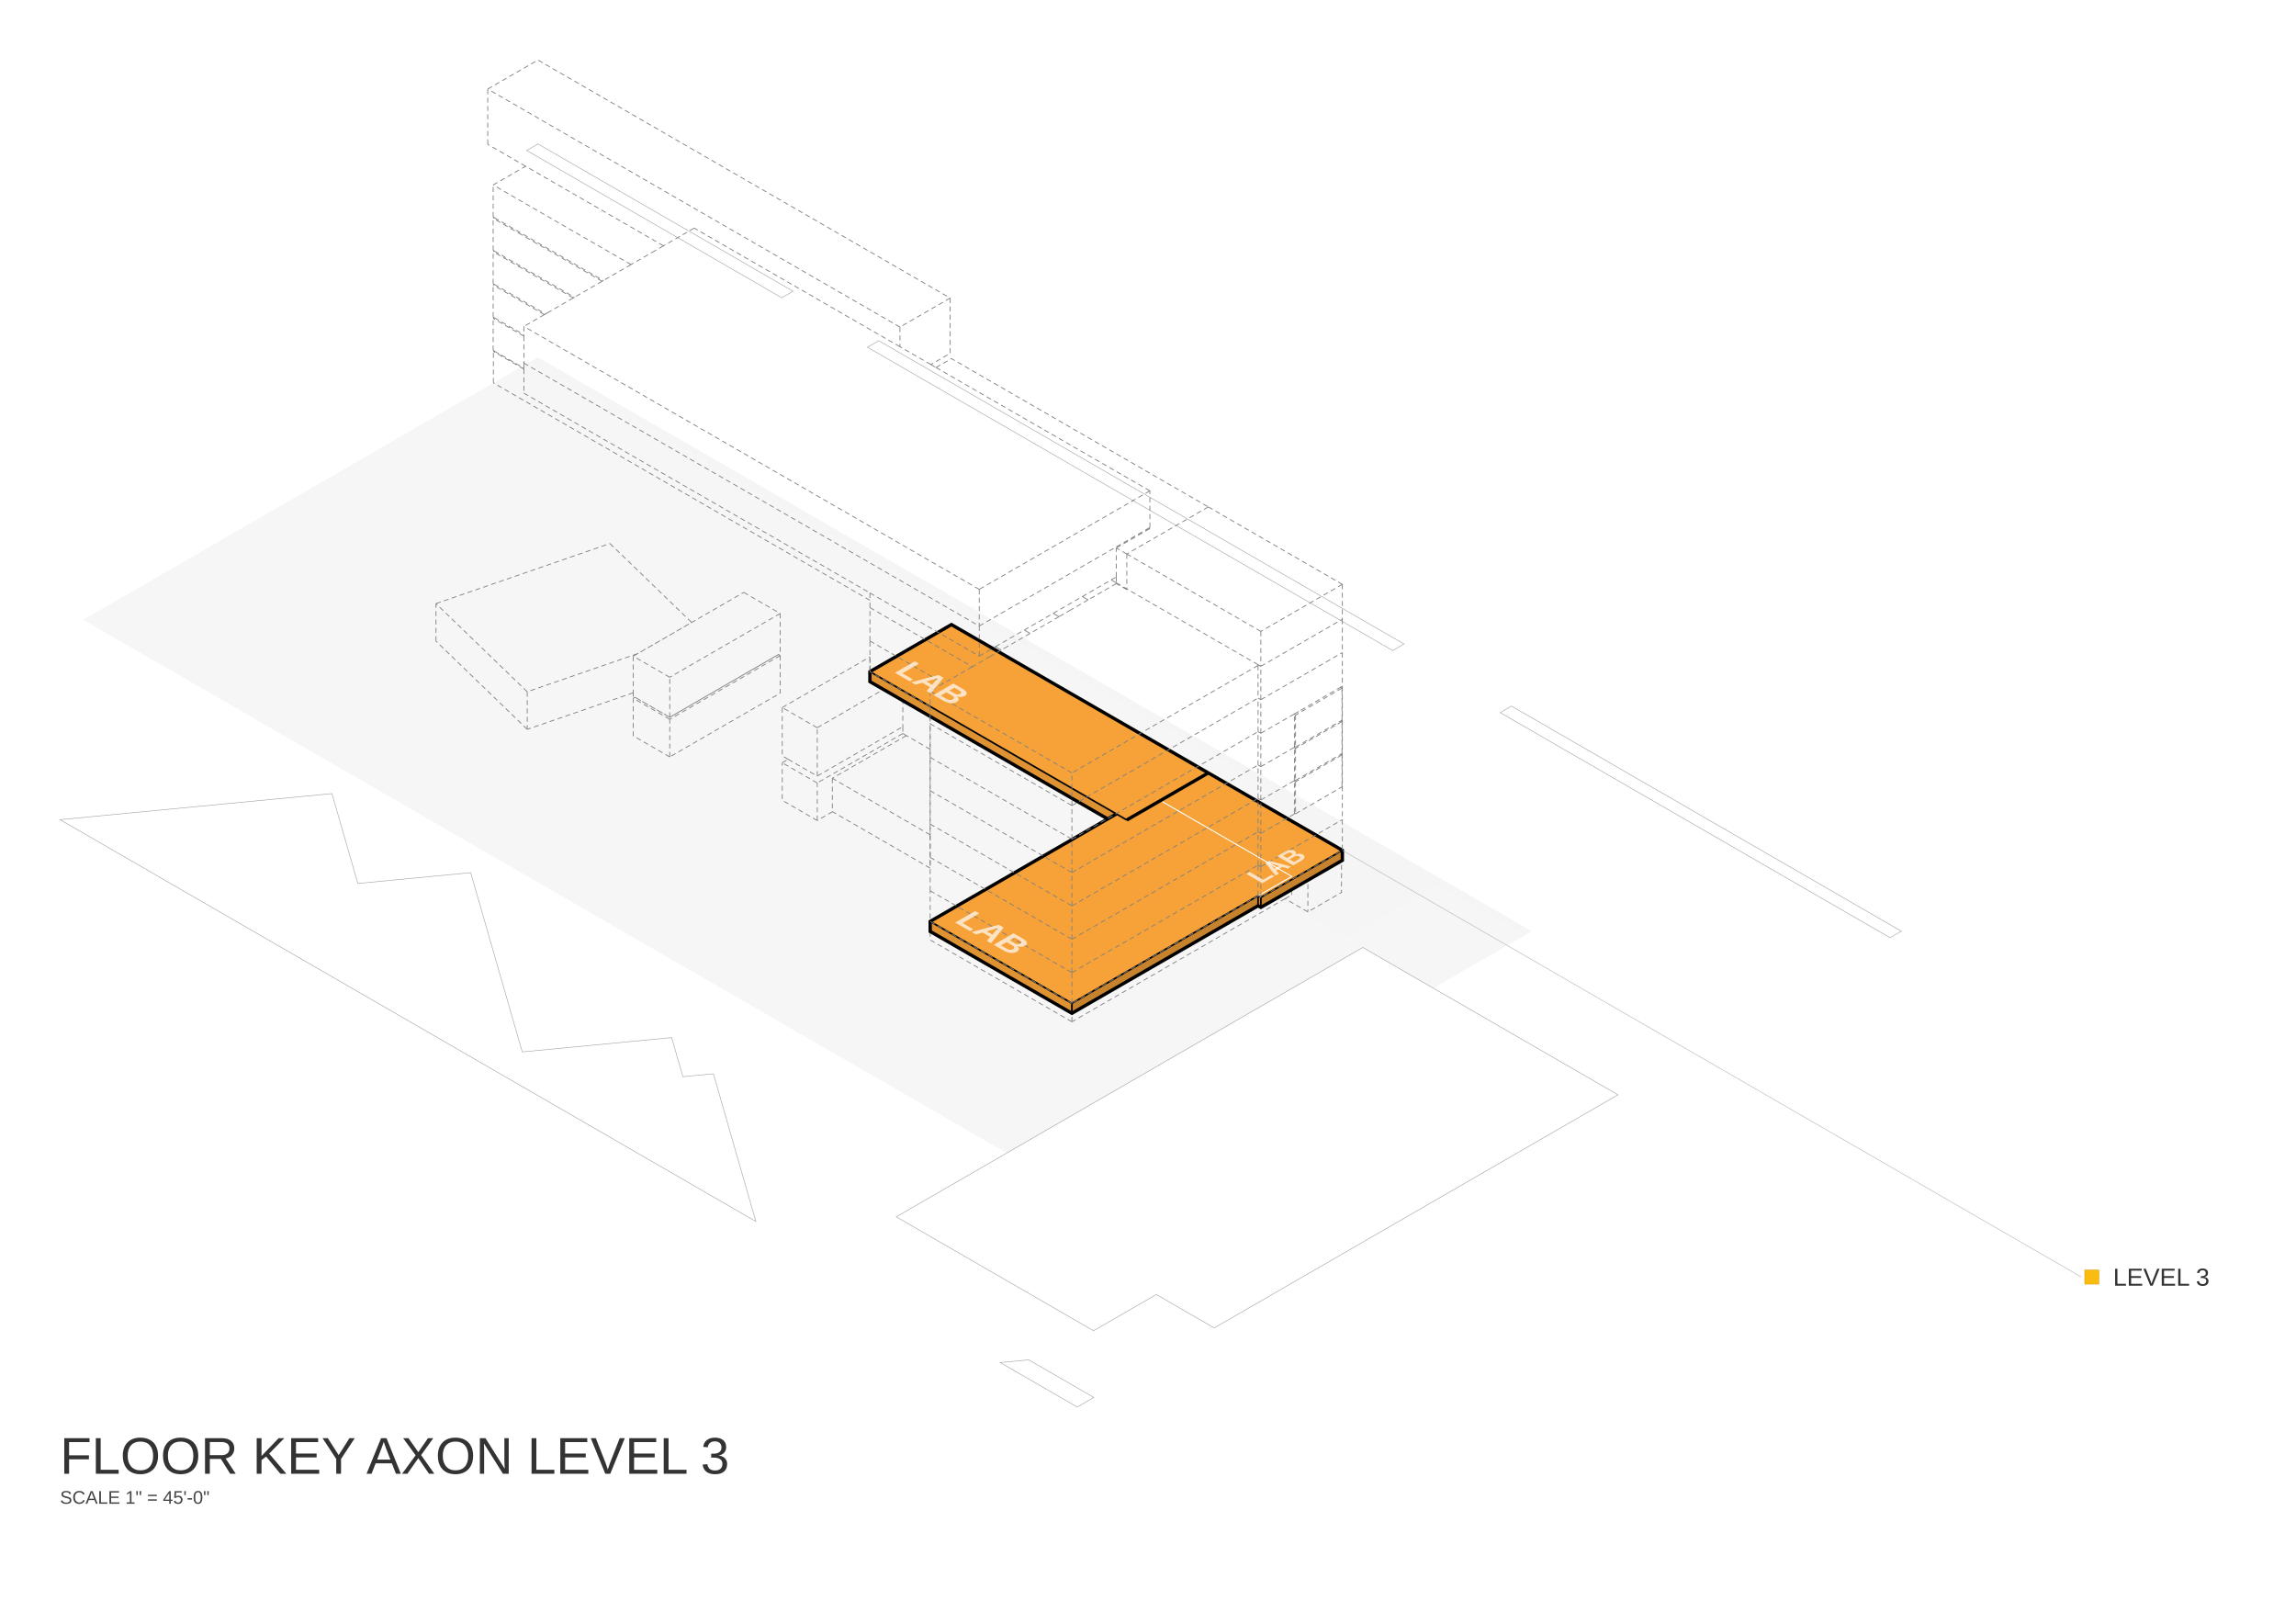
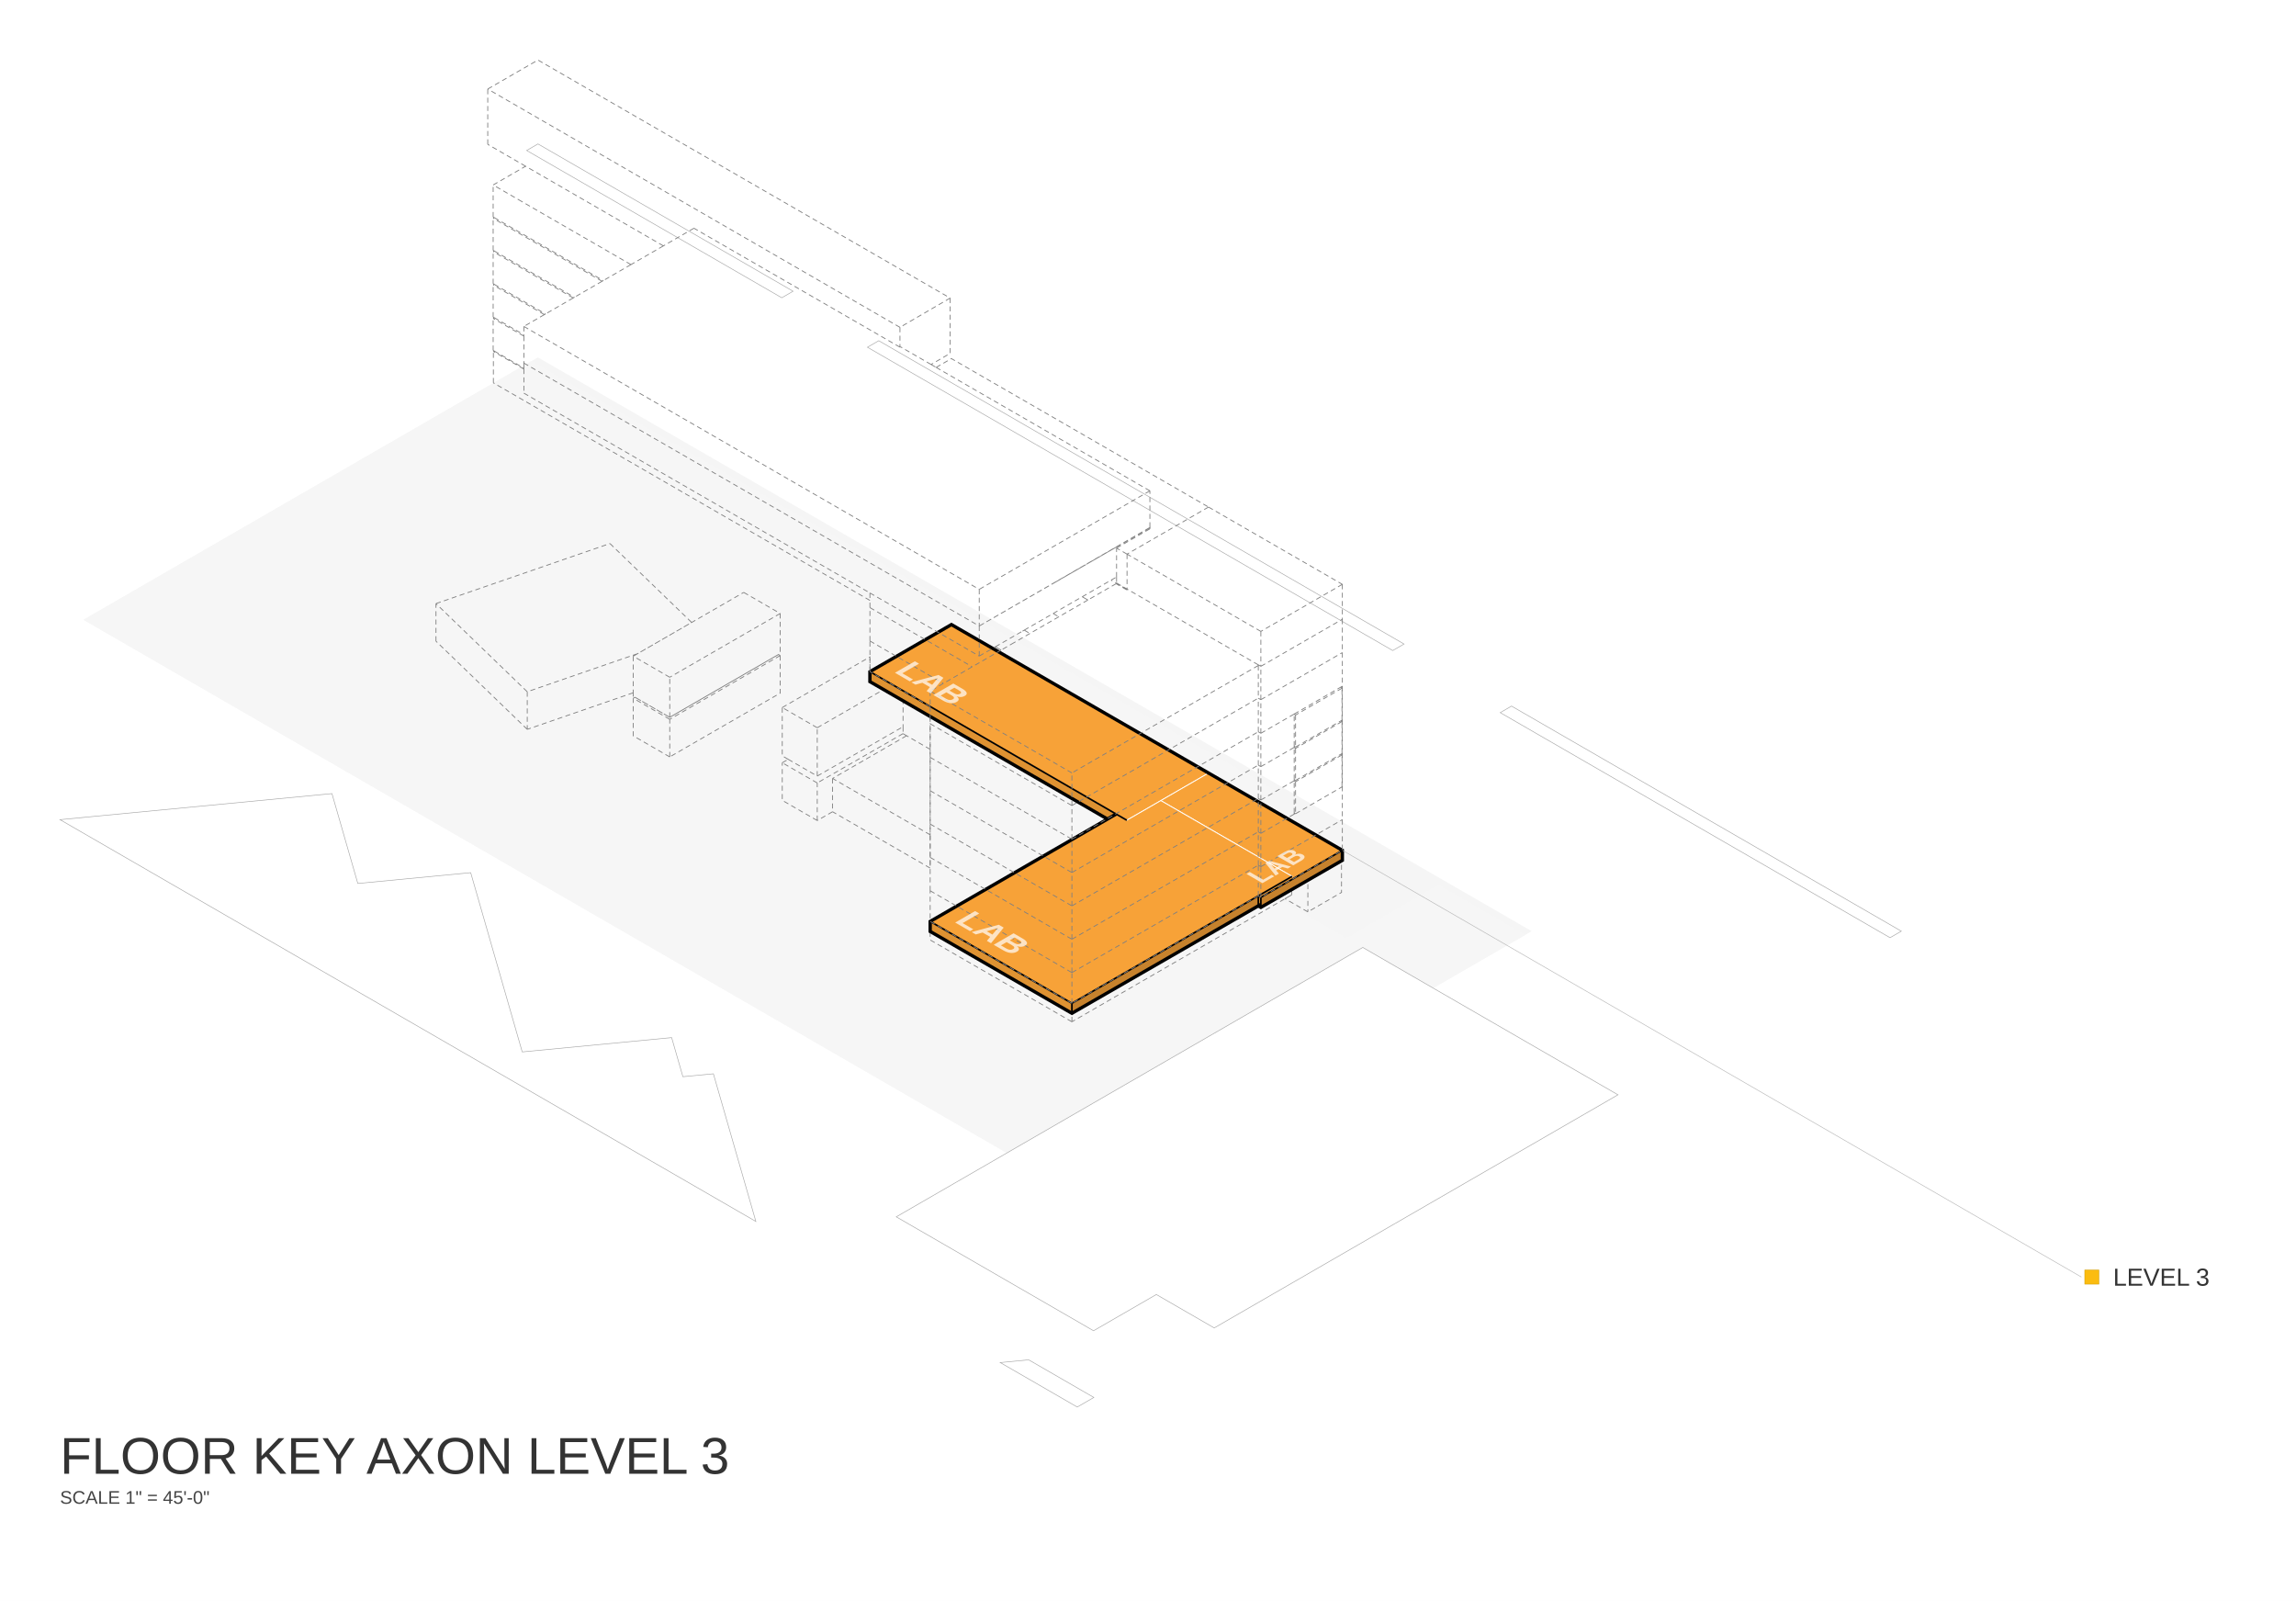
<svg xmlns="http://www.w3.org/2000/svg" width="1377" height="960" viewBox="0 0 1377 960">
  <rect width="100%" height="100%" fill="#FFFFFF" />
  <g id="AXON_SITE">
    <path id="AXK_L3_SITE" fill="#F5F5F5" stroke="none" stroke-width="0" fill-rule="evenodd" d="M646.061,715.731 L50.097,371.655 L322.635,214.307 L918.598,558.383 Z" />
    <path id="AXK_L3_BG_000" fill="#F6F6F6" stroke="none" stroke-width="0.35" fill-rule="evenodd" d="M318.848,216.493 L763.922,473.454 L762.217,474.439 L761.135,475.063 L708.615,505.386 L807.451,562.449 L859.972,532.126 L861.208,531.412 L862.758,530.517 L914.811,560.569 L646.061,715.731 L50.097,371.655 Z" />
  </g>
  <g id="AXON_CONTEXT">
    <path id="AXK_L3_CONTEXT_001" fill="#FFFFFF" stroke="#A6A6A6" stroke-width="0.35" fill-rule="evenodd" d="M36,491.515 L56.107,489.58 L199.09,475.88 L214.593,529.779 L282.293,523.291 L313.201,630.789 L402.814,622.201 L409.556,645.647 L427.854,643.897 L442.96,696.429 L453.323,732.454 Z M599.866,817.059 L616.934,815.423 L656.012,837.985 L646.061,843.73 Z" />
    <path id="AXK_L3_CONTEXT_002" fill="#FFFFFF" stroke="#A6A6A6" stroke-width="0.35" fill-rule="evenodd" d="M1133.523,562.296 L1048.607,513.27 L899.741,427.324 L906.519,423.41 L1140.301,558.383 Z" />
    <path id="AXK_L3_CONTEXT_003" fill="#FFFFFF" stroke="#A6A6A6" stroke-width="0.35" fill-rule="evenodd" d="M842.047,386.187 L835.268,390.101 L520.243,208.223 L527.022,204.309 Z M475.633,174.64 L468.855,178.554 L315.856,90.221 L322.635,86.308 Z" />
    <path id="AXK_L3_CONTEXT_004" fill="#FFFFFF" stroke="#A6A6A6" stroke-width="0.35" fill-rule="evenodd" d="M728.208,796.302 L693.49,776.258 L655.844,797.993 L538.982,730.523 L537.523,729.681 L572.769,709.332 L780.134,589.611 L808.024,573.509 L817.316,568.144 L970.355,656.5 Z" />
  </g>
  <g id="AXON_GHOST_BELOW">
-     <path id="AXK_L3_GHOST_BELOW" fill="none" stroke="#808080" stroke-width="0.5" stroke-dasharray="3 2" fill-rule="evenodd" d="M365.813,325.928 L414.823,373.253 L382.405,391.969 M382.405,391.969 L316.216,414.814 M316.216,414.814 L261.467,361.946 M261.467,361.946 L365.813,325.928 M261.467,384.487 L261.467,361.946 M316.216,414.814 L316.216,437.355 M316.216,437.355 L261.467,384.487 M382.405,391.969 L379.779,393.486 M379.779,393.486 L379.779,415.417 M379.779,415.417 L316.216,437.355 M380.833,418.095 L401.668,430.124 M401.668,430.124 L466.872,392.478 L467.927,393.087 M467.927,393.087 L401.668,431.342 M401.668,431.342 L379.779,418.704 M379.779,418.704 L380.833,418.095 M467.927,393.087 L467.927,415.628 L401.668,453.882 M401.668,453.882 L401.668,431.342 M446.038,355.231 L467.927,367.869 M467.927,367.869 L401.668,406.123 M401.668,406.123 L379.779,393.486 M379.779,393.486 L446.038,355.231 M467.927,367.869 L467.927,391.869 L401.668,430.124 M401.668,430.124 L401.668,406.123 M401.668,453.882 L379.779,441.245 L379.779,418.704 M401.668,430.124 L379.779,417.486 L379.779,415.417 M472.728,455.323 L490.135,465.373 M490.135,465.373 L541.455,435.743 M541.455,435.743 L541.455,439.869 M541.455,439.869 L541.455,439.869 M541.455,439.869 L490.135,469.499 M490.135,469.499 L469.155,457.386 M469.155,457.386 L472.728,455.323 M490.135,492.04 L490.135,469.499 M541.455,439.869 L543.574,441.092 M543.574,441.092 L499.186,466.719 M499.186,466.719 L499.186,486.683 M499.186,486.683 L499.3,486.748 M499.3,486.748 L490.135,492.04 M490.135,492.04 L469.155,479.927 L469.155,457.386 M490.135,465.373 L490.135,436.391 M490.135,436.391 L535.064,410.451 M535.064,410.451 L541.455,414.142 M541.455,414.142 L541.455,435.743 M521.725,393.927 L521.725,402.751 L535.064,410.451 M490.135,436.391 L469.155,424.278 M469.155,424.278 L521.725,393.927 M541.455,414.142 L557.858,423.612 L557.858,433.982 L557.858,449.339 M557.858,449.339 L543.574,441.092 M543.574,441.092 L541.455,439.869 M557.858,449.339 L557.858,454.14 L557.858,474.14 L557.858,494.14 L557.858,500.593 M557.858,500.593 L499.186,466.719 M472.728,455.323 L469.155,453.26 L469.155,424.278 M557.858,500.593 L557.858,514.141 L557.858,520.556 L499.3,486.748 M804.56,513.556 L784.375,525.209 M784.375,525.209 L781.456,523.524 M781.456,523.524 L801.641,511.871 L804.56,513.556 M770.696,538.913 L774.642,536.635 M774.642,536.635 L774.642,527.459 M774.642,527.459 L781.456,523.524 M784.375,525.209 L784.375,546.81 M784.375,546.81 L770.696,538.913 M804.56,513.556 L804.56,535.157 L784.375,546.81 M770.696,538.913 L642.86,612.718 M642.86,612.718 L642.86,601.616 M642.86,601.616 L754.516,537.151 L756.185,538.115 L774.642,527.459 M642.86,612.718 L557.858,563.642 L557.858,552.54 L642.86,601.616" />
+     <path id="AXK_L3_GHOST_BELOW" fill="none" stroke="#808080" stroke-width="0.5" stroke-dasharray="3 2" fill-rule="evenodd" d="M365.813,325.928 L414.823,373.253 L382.405,391.969 M382.405,391.969 L316.216,414.814 M316.216,414.814 L261.467,361.946 M261.467,361.946 L365.813,325.928 M261.467,384.487 L261.467,361.946 M316.216,414.814 L316.216,437.355 M316.216,437.355 L261.467,384.487 M382.405,391.969 L379.779,393.486 M379.779,393.486 L379.779,415.417 M379.779,415.417 L316.216,437.355 M380.833,418.095 L401.668,430.124 M401.668,430.124 L466.872,392.478 L467.927,393.087 M467.927,393.087 L401.668,431.342 M401.668,431.342 L379.779,418.704 M379.779,418.704 L380.833,418.095 M467.927,393.087 L467.927,415.628 L401.668,453.882 M401.668,453.882 L401.668,431.342 M446.038,355.231 L467.927,367.869 M467.927,367.869 L401.668,406.123 M401.668,406.123 L379.779,393.486 M379.779,393.486 L446.038,355.231 M467.927,367.869 L467.927,391.869 L401.668,430.124 M401.668,430.124 L401.668,406.123 M401.668,453.882 L379.779,441.245 L379.779,418.704 M401.668,430.124 L379.779,417.486 L379.779,415.417 M490.135,469.499 L469.155,457.386 M469.155,457.386 L472.728,455.323 M472.728,455.323 L490.135,465.373 M490.135,465.373 L541.594,435.787 M541.594,435.787 L541.594,439.913 M541.594,439.913 L490.135,469.499 M490.135,492.04 L490.135,469.499 M541.594,439.913 L541.594,439.949 M541.594,439.949 L543.712,441.172 M543.712,441.172 L499.325,466.799 M499.325,466.799 L499.325,486.756 M499.325,486.756 L490.135,492.04 M490.135,492.04 L469.155,479.927 L469.155,457.386 M490.135,465.373 L490.135,436.391 M490.135,436.391 L535.145,410.513 M535.145,410.513 L541.594,414.242 M541.594,414.242 L541.594,435.787 M490.135,436.391 L469.155,424.278 M469.155,424.278 L521.725,393.927 L521.725,402.751 L535.145,410.513 M541.594,414.242 L557.858,423.649 L557.858,433.982 L557.858,449.339 M557.858,449.339 L543.712,441.172 M557.858,449.339 L557.858,454.14 L557.858,474.14 L557.858,494.14 L557.858,500.593 M557.858,500.593 L499.325,466.799 M472.728,455.323 L469.155,453.26 L469.155,424.278 M499.325,486.763 L499.325,486.756 M557.858,500.593 L557.858,514.141 L557.858,520.556 L499.325,486.763 M804.56,513.556 L784.375,525.209 M784.375,525.209 L781.453,523.526 M781.453,523.526 L801.644,511.869 L804.56,513.556 M770.68,538.922 L774.642,536.635 M774.642,536.635 L774.642,527.459 M774.642,527.459 L781.453,523.526 M784.375,525.209 L784.375,546.81 M784.375,546.81 L770.68,538.922 M804.56,513.556 L804.56,535.157 L784.375,546.81 M774.642,536.635 L642.86,612.718 M642.86,612.718 L642.86,601.616 M642.86,601.616 L754.655,537.207 L754.655,537.231 L756.185,538.115 L774.642,527.459 M642.86,612.718 L557.858,563.642 L557.858,552.54 L642.86,601.616" />
  </g>
  <g id="PD_PROGRAM">
-     <path id="AXK_L3_L3_L01_LAB_01_TOP" fill="#F7A238" stroke="#FFFFFF" stroke-width="0.5" fill-rule="evenodd" d="M724.667,463.477 L675.787,491.698 L521.725,402.751 L570.605,374.531 Z" />
-     <path id="AXK_L3_L3_L01_LAB_01_SIDE_001" fill="#DE9232" stroke="none" stroke-width="0" fill-rule="evenodd" d="M521.725,408.751 L521.725,402.751 L675.787,491.698 L669.514,488.076 L664.318,491.076 Z" />
-     <path id="AXK_L3_L3_L03_LAB_01_TOP" fill="#F7A238" stroke="#FFFFFF" stroke-width="0.5" fill-rule="evenodd" d="M805.064,509.894 L756.185,538.115 L754.516,537.151 L774.642,525.532 L695.913,480.078 L724.667,463.477 Z" />
+     <path id="AXK_L3_L3_L01_LAB_01_TOP" fill="#F7A238" stroke="#FFFFFF" stroke-width="0.5" fill-rule="evenodd" d="M521.725,402.751 L570.605,374.531 L724.805,463.557 L696.19,480.078 L675.787,491.858 Z" />
+     <path id="AXK_L3_L3_L01_LAB_01_SIDE_001" fill="#DE9232" stroke="none" stroke-width="0" fill-rule="evenodd" d="M521.725,408.751 L521.725,402.751 L675.787,491.858 L669.375,488.156 L664.189,491.15 Z" />
+     <path id="AXK_L3_L3_L03_LAB_01_TOP" fill="#F7A238" stroke="#FFFFFF" stroke-width="0.5" fill-rule="evenodd" d="M805.064,509.894 L756.185,538.115 L754.655,537.231 L774.919,525.532 L696.19,480.078 L724.805,463.557 Z" />
    <path id="AXK_L3_L3_L03_LAB_01_SIDE_003" fill="#C6822D" stroke="none" stroke-width="0" fill-rule="evenodd" d="M805.064,509.894 L805.064,515.894 L756.185,544.115 L756.185,538.115 Z" />
-     <path id="AXK_L3_L3_L03_LAB_01_SIDE_002" fill="#DE9232" stroke="none" stroke-width="0" fill-rule="evenodd" d="M756.185,538.115 L756.185,544.115 L754.516,543.151 L754.516,537.151 Z" />
-     <path id="AXK_L3_L3_L02_LAB_01_TOP" fill="#F7A238" stroke="#FFFFFF" stroke-width="0.5" fill-rule="evenodd" d="M774.642,525.532 L642.86,601.616 L557.858,552.54 L669.514,488.076 L675.787,491.698 L695.913,480.078 Z" />
-     <path id="AXK_L3_L3_L02_LAB_01_SIDE_002" fill="#C6822D" stroke="none" stroke-width="0" fill-rule="evenodd" d="M642.86,607.616 L642.86,601.616 L754.516,537.151 L754.516,543.151 Z" />
+     <path id="AXK_L3_L3_L03_LAB_01_SIDE_002" fill="#DE9232" stroke="none" stroke-width="0" fill-rule="evenodd" d="M754.655,537.231 L756.185,538.115 L756.185,544.115 L754.655,543.231 Z" />
+     <path id="AXK_L3_L3_L02_LAB_01_TOP" fill="#F7A238" stroke="#FFFFFF" stroke-width="0.5" fill-rule="evenodd" d="M774.919,525.532 L642.86,601.616 L557.858,552.54 L669.375,488.156 L675.787,491.858 L696.19,480.078 Z" />
+     <path id="AXK_L3_L3_L02_LAB_01_SIDE_002" fill="#C6822D" stroke="none" stroke-width="0" fill-rule="evenodd" d="M642.86,607.616 L642.86,601.616 L774.919,525.532 L754.655,537.231 L754.655,543.207 Z" />
    <path id="AXK_L3_L3_L02_LAB_01_SIDE_001" fill="#DE9232" stroke="none" stroke-width="0" fill-rule="evenodd" d="M557.858,558.54 L642.86,607.616 L642.86,601.616 L557.858,552.54 Z" />
-     <path id="AXK_L3_FOLDS" fill="none" stroke="#000000" stroke-width="1" fill-rule="evenodd" d="M754.516,537.151 L642.86,601.616 M642.86,601.616 L557.858,552.54 M557.858,552.54 L669.514,488.076 M669.514,488.076 L675.787,491.698 M675.787,491.698 L695.913,480.078 L724.667,463.477 M724.667,463.477 L805.064,509.894 M805.064,509.894 L756.185,538.115 M756.185,538.115 L754.516,537.151 M724.667,463.477 L675.787,491.698 M675.787,491.698 L521.725,402.751 M521.725,402.751 L570.605,374.531 L724.667,463.477 M557.858,558.54 L557.858,552.54 M642.86,601.616 L642.86,607.616 M642.86,607.616 L557.858,558.54 M756.185,538.115 L756.185,544.115 M756.185,544.115 L754.516,543.151 M754.516,543.151 L754.516,537.151 M521.725,408.751 L521.725,402.751 M669.514,488.076 L664.318,491.076 L521.725,408.751 M754.516,543.151 L642.86,607.616 M805.064,509.894 L805.064,515.894 L756.185,544.115" />
-     <path id="AXK_L3_OUTLINE" fill="none" stroke="#000000" stroke-width="2" fill-rule="evenodd" d="M724.667,463.477 L805.064,509.894 L805.064,515.894 L756.185,544.115 L754.516,543.151 L642.86,607.616 L557.858,558.54 L557.858,552.54 L669.514,488.076 L664.318,491.076 L521.725,408.751 L521.725,402.751 L570.605,374.531 Z M695.913,480.078 L724.667,463.477 L675.787,491.698 Z" />
+     <path id="AXK_L3_FOLDS" fill="none" stroke="#000000" stroke-width="1" fill-rule="evenodd" d="M774.919,525.532 L642.86,601.616 M642.86,601.616 L557.858,552.54 M557.858,552.54 L669.375,488.156 M669.375,488.156 L675.787,491.858 M675.787,491.858 L521.725,402.751 M521.725,402.751 L570.605,374.531 L724.805,463.557 L805.064,509.894 M805.064,509.894 L756.185,538.115 M756.185,538.115 L754.655,537.231 M754.655,537.231 L774.919,525.532 M557.858,558.54 L557.858,552.54 M642.86,601.616 L642.86,607.616 M642.86,607.616 L557.858,558.54 M756.185,538.115 L756.185,544.115 M756.185,544.115 L754.655,543.231 L754.655,543.207 M754.655,543.207 L754.655,537.231 M521.725,408.751 L521.725,402.751 M669.375,488.156 L664.189,491.15 L521.725,408.751 M754.655,543.207 L642.86,607.616 M805.064,509.894 L805.064,515.894 L756.185,544.115" />
+     <path id="AXK_L3_OUTLINE" fill="none" stroke="#000000" stroke-width="2" fill-rule="evenodd" d="M724.805,463.557 L805.064,509.894 L805.064,515.894 L756.185,544.115 L754.655,543.231 L754.655,543.207 L642.86,607.616 L557.858,558.54 L557.858,552.54 L669.375,488.156 L664.189,491.15 L521.725,408.751 L521.725,402.751 L570.605,374.531 Z" />
  </g>
  <g id="AXON_GHOST_ABOVE">
-     <path id="AXK_L3_GHOST_ABOVE" fill="none" stroke="#808080" stroke-width="0.5" stroke-dasharray="3 2" fill-rule="evenodd" d="M296.363,210.466 L314.193,220.759 M314.193,220.759 L314.193,221.294 M314.193,221.294 L295.899,210.733 M295.899,210.733 L296.363,210.466 M295.899,229.584 L295.899,210.733 M314.193,221.294 L314.193,235.75 M314.193,235.75 L521.725,355.568 M521.725,355.568 L521.725,359.958 M521.725,359.958 L295.899,229.584 M539.737,196.12 L292.517,53.388 M292.517,53.388 L322.635,36 L569.855,178.731 M569.855,178.731 L539.737,196.12 M292.517,86.554 L292.517,53.388 M539.737,196.12 L539.737,207.916 M539.737,207.916 L416.334,136.779 M416.334,136.779 L397.922,147.409 M397.922,147.409 L315.243,99.675 M315.243,99.675 L292.517,86.554 M776.31,468.364 L776.31,468.096 M776.31,468.096 L776.31,467.561 M776.31,467.561 L777.001,467.959 M777.001,467.959 L804.15,452.285 M804.15,452.285 L804.155,452.288 M804.155,452.288 L804.846,452.687 M804.846,452.687 L777.001,468.763 M777.001,468.763 L776.31,468.364 M296.458,190.521 L314.193,200.759 M314.193,200.759 L314.193,201.562 M314.193,201.562 L295.763,190.922 M295.763,190.922 L296.458,190.521 M295.763,210.119 L295.763,190.922 M314.193,201.562 L314.193,217.724 M314.193,217.724 L314.193,220.759 M296.363,210.466 L295.763,210.119 M776.31,487.561 L776.31,468.364 M777.001,468.763 L777.001,487.96 M777.001,487.96 L776.774,487.828 M776.774,487.828 L776.31,487.561 M776.31,448.364 L776.31,448.096 M776.31,448.096 L776.31,447.56 M776.31,447.56 L777.001,447.959 M777.001,447.959 L804.15,432.285 M804.15,432.285 L804.155,432.288 M804.155,432.288 L804.846,432.686 M804.846,432.686 L777.001,448.762 M777.001,448.762 L776.31,448.364 M295.763,170.922 L296.458,170.52 M296.458,170.52 L327.175,188.254 M327.175,188.254 L326.479,188.656 M326.479,188.656 L295.763,170.922 M343.8,178.656 L313.084,160.922 M295.763,190.119 L295.763,170.922 M326.479,188.656 L314.193,195.75 M314.193,195.75 L314.193,200.759 M296.458,190.521 L295.763,190.119 M776.31,467.561 L776.31,448.364 M777.001,448.762 L777.001,467.959 M776.31,428.363 L776.31,428.096 M776.31,428.096 L780.062,425.93 M780.062,425.93 L803.923,412.154 M803.923,412.154 L804.155,412.287 M804.155,412.287 L804.846,412.686 M804.846,412.686 L777.001,428.762 M777.001,428.762 L776.31,428.363 M295.763,150.922 L296.458,150.52 M296.458,150.52 L344.496,178.254 M344.496,178.254 L343.8,178.656 M313.084,160.922 L295.763,150.922 M361.121,168.656 L313.084,140.922 M295.763,170.119 L295.763,150.922 M343.8,178.656 L329.397,186.971 M329.397,186.971 L327.175,188.254 M296.458,170.52 L295.763,170.119 M776.31,447.56 L776.31,428.363 M777.001,428.762 L777.001,447.959 M295.763,130.922 L296.458,130.52 M296.458,130.52 L361.816,168.254 M361.816,168.254 L361.121,168.656 M313.084,140.922 L295.763,130.922 M295.763,150.119 L295.763,130.922 M361.121,168.656 L344.496,178.254 M296.458,150.52 L295.763,150.119 M295.763,110.922 L315.243,99.675 M397.922,147.409 L392.973,150.266 M392.973,150.266 L378.442,158.656 M378.442,158.656 L295.763,110.922 M295.763,130.119 L295.763,110.922 M378.442,158.656 L361.816,168.254 M296.458,130.52 L295.763,130.119 M521.725,402.751 L521.725,384.352 M521.725,384.352 L565.821,409.81 M565.821,409.81 L557.858,414.408 M557.858,414.408 L557.858,423.612 M557.858,423.612 L521.725,402.751 M521.725,384.352 L521.725,364.352 M521.725,364.352 L583.142,399.81 M583.142,399.81 L565.821,409.81 M569.855,178.731 L569.855,211.897 L558.257,218.592 M558.257,218.592 L539.737,207.916 M521.725,364.352 L521.725,359.958 M521.725,355.568 L587.284,393.418 M587.284,393.418 L596.998,387.81 M596.998,387.81 L598.566,388.715 M598.566,388.715 L600.463,389.81 M600.463,389.81 L593.857,393.624 M593.857,393.624 L583.142,399.81 M596.998,387.81 L614.319,377.81 M614.319,377.81 L615.087,378.253 M615.087,378.253 L617.783,379.81 M617.783,379.81 L604.403,387.535 M604.403,387.535 L600.463,389.81 M614.319,377.81 L631.64,367.81 M631.64,367.81 L632.821,368.491 M632.821,368.491 L633.649,368.969 M633.649,368.969 L633.723,369.013 M633.723,369.013 L635.104,369.81 M635.104,369.81 L617.783,379.81 M631.64,367.81 L649.097,357.731 M649.097,357.731 L650.811,358.72 M650.811,358.72 L652.561,359.731 M652.561,359.731 L642.229,365.696 M642.229,365.696 L635.104,369.81 M756.185,499.715 L776.31,488.096 M776.31,488.096 L776.31,487.561 M776.774,487.828 L776.31,488.096 M724.667,303.98 L675.787,332.2 M675.787,332.2 L669.514,328.578 M669.514,328.578 L689.635,316.962 M689.635,316.962 L689.062,316.631 M689.062,316.631 L689.635,316.3 M689.635,316.3 L689.635,294.326 M689.635,294.326 L561.351,220.376 M561.351,220.376 L570.605,215.033 L724.667,303.98 M668.599,348.99 L666.418,347.731 M666.418,347.731 L669.514,345.943 M669.514,345.943 L669.514,349.518 M669.514,349.518 L668.599,348.99 M649.097,357.731 L666.418,347.731 M669.514,349.518 L675.787,353.14 M675.787,353.14 L675.787,353.565 M675.787,353.565 L669.514,349.943 M669.514,349.943 L652.561,359.731 M587.284,353.418 L314.193,195.75 M558.257,218.592 L561.351,220.376 M689.635,294.326 L587.284,353.418 M805.064,491.495 L805.064,509.894 L756.185,538.115 M756.185,538.115 L756.185,519.716 M756.185,519.716 L805.064,491.495 M803.923,412.154 L804.155,412.02 M804.155,412.02 L804.155,412.287 M314.193,217.724 L587.284,375.392 M587.284,375.392 L587.284,393.418 M804.846,471.621 L804.846,452.687 M804.155,452.288 L804.155,452.282 M804.155,452.282 L804.846,451.883 M804.846,451.883 L804.846,451.621 M804.846,451.621 L805.064,451.495 M805.064,451.495 L805.064,471.495 M805.064,471.495 L804.846,471.621 M756.185,519.716 L756.185,499.715 M777.001,487.96 L804.846,471.884 M804.846,471.884 L804.846,471.621 M805.064,471.495 L805.064,491.495 M756.185,538.115 L754.516,537.151 M754.516,537.151 L754.516,518.752 M754.516,518.752 L756.185,519.716 M587.284,353.418 L587.284,375.392 M804.846,451.621 L804.846,432.686 M804.155,432.288 L804.155,432.282 M804.155,432.282 L804.846,431.883 M804.846,431.883 L804.846,431.621 M804.846,431.621 L805.064,431.495 M805.064,431.495 L805.064,451.495 M675.787,353.14 L676.156,353.353 M676.156,353.353 L675.787,353.565 M754.516,518.752 L754.516,498.752 M754.516,498.752 L756.185,499.715 M804.155,452.282 L804.15,452.285 M804.846,431.621 L804.846,412.686 M804.155,412.02 L805.064,411.495 M805.064,411.495 L805.064,431.495 M756.185,499.715 L756.185,479.715 M756.185,479.715 L776.31,468.096 M754.516,498.752 L754.516,478.752 M754.516,478.752 L756.185,479.715 M804.155,432.282 L804.15,432.285 M669.514,345.943 L669.514,328.578 M675.787,332.2 L675.787,353.14 M756.185,479.715 L756.185,459.715 M756.185,459.715 L776.31,448.096 M754.516,537.151 L642.86,601.616 M642.86,601.616 L642.86,583.216 M642.86,583.216 L754.516,518.752 M754.516,478.752 L754.516,458.752 M754.516,458.752 L756.185,459.715 M756.185,459.715 L756.185,439.715 M756.185,439.715 L776.31,428.096 M642.86,583.216 L642.86,563.216 M642.86,563.216 L754.516,498.752 M756.185,439.715 L756.185,419.557 M756.185,419.557 L805.064,391.337 M805.064,391.337 L805.064,411.495 M805.064,350.397 L756.185,378.617 M756.185,378.617 L675.787,332.2 M724.667,303.98 L805.064,350.397 M587.284,375.392 L689.062,316.631 M642.86,601.616 L557.858,552.54 L557.858,534.141 M557.858,534.141 L642.86,583.216 M754.516,458.752 L754.516,438.752 M754.516,438.752 L756.185,439.715 M642.86,563.216 L642.86,543.216 M642.86,543.216 L754.516,478.752 M756.185,419.557 L756.185,399.557 M756.185,399.557 L805.064,371.337 M805.064,371.337 L805.064,391.337 M756.185,378.617 L756.185,399.557 M756.185,399.557 L754.516,398.594 M754.516,398.594 L676.156,353.353 M557.858,534.141 L557.858,514.141 M557.858,514.141 L642.86,563.216 M754.516,438.752 L754.516,418.594 M754.516,418.594 L756.185,419.557 M642.86,543.216 L642.86,523.216 M642.86,523.216 L754.516,458.752 M805.064,350.397 L805.064,371.337 M557.858,514.141 L557.858,494.14 M557.858,494.14 L642.86,543.216 M754.516,398.594 L754.516,399.019 M754.516,399.019 L754.516,418.594 M642.86,523.216 L642.86,503.216 M642.86,503.216 L754.516,438.752 M642.86,463.483 L557.858,414.408 M754.516,399.019 L642.86,463.483 M557.858,494.14 L557.858,474.14 M557.858,474.14 L642.86,523.216 M642.86,503.216 L642.86,483.058 M642.86,483.058 L754.516,418.594 M557.858,474.14 L557.858,454.14 M557.858,454.14 L642.86,503.216 M642.86,483.058 L642.86,463.483 M557.858,454.14 L557.858,433.982 M557.858,433.982 L642.86,483.058 M557.858,423.612 L557.858,433.982" />
+     <path id="AXK_L3_GHOST_ABOVE" fill="none" stroke="#808080" stroke-width="0.5" stroke-dasharray="3 2" fill-rule="evenodd" d="M296.363,210.466 L314.193,220.759 M314.193,220.759 L314.193,221.301 M314.193,221.301 L295.899,210.733 M295.899,210.733 L296.363,210.466 M295.899,229.584 L295.899,210.733 M314.193,221.301 L314.193,235.75 M314.193,235.75 L521.725,355.568 M521.725,355.568 L521.725,360.035 M521.725,360.035 L295.899,229.584 M539.737,196.28 L292.517,53.388 M292.517,53.388 L322.635,36 L569.855,178.731 M569.855,178.731 L539.737,196.28 M292.517,86.554 L292.517,53.388 M539.737,196.28 L539.737,208.185 M539.737,208.185 L416.195,136.859 M416.195,136.859 L397.863,147.443 M397.863,147.443 L315.23,99.682 M315.23,99.682 L292.517,86.554 M776.172,468.284 L776.172,468.176 M776.172,468.176 L776.172,467.481 M776.172,467.481 L777.001,467.959 M777.001,467.959 L804.289,452.205 M804.289,452.205 L804.294,452.208 M804.294,452.208 L804.846,452.687 M804.846,452.687 L777.001,468.763 M777.001,468.763 L776.172,468.284 M296.458,190.521 L314.193,200.759 M314.193,200.759 L314.193,201.562 M314.193,201.562 L295.763,190.922 M295.763,190.922 L296.458,190.521 M295.763,210.119 L295.763,190.922 M314.193,201.562 L314.193,217.724 M314.193,217.724 L314.193,220.759 M296.363,210.466 L295.763,210.119 M776.172,487.481 L776.172,468.284 M777.001,468.763 L777.001,487.96 M777.001,487.96 L776.774,487.828 M776.774,487.828 L776.172,487.481 M776.172,448.284 L776.172,448.176 M776.172,448.176 L776.172,447.48 M776.172,447.48 L777.001,447.959 M777.001,447.959 L804.289,432.205 M804.289,432.205 L804.294,432.208 M804.294,432.208 L804.846,432.686 M804.846,432.686 L777.001,448.762 M777.001,448.762 L776.172,448.284 M295.763,170.922 L296.458,170.52 M296.458,170.52 L327.175,188.254 M327.175,188.254 L326.479,188.656 M326.479,188.656 L295.763,170.922 M295.763,190.119 L295.763,170.922 M326.479,188.656 L314.193,195.75 M314.193,195.75 L314.193,200.759 M296.458,190.521 L295.763,190.119 M776.172,467.481 L776.172,448.284 M777.001,448.762 L777.001,467.959 M776.172,428.283 L776.172,428.176 M776.172,428.176 L804.062,412.074 M804.062,412.074 L804.294,412.207 M804.294,412.207 L804.846,412.686 M804.846,412.686 L777.001,428.762 M777.001,428.762 L776.172,428.283 M296.458,150.52 L344.482,178.262 M344.482,178.262 L343.8,178.656 M343.8,178.656 L295.763,150.922 M295.763,150.922 L296.458,150.52 M295.763,170.119 L295.763,150.922 M343.8,178.656 L327.175,188.254 M296.458,170.52 L295.763,170.119 M776.172,447.48 L776.172,428.283 M777.001,428.762 L777.001,447.959 M295.763,130.922 L296.458,130.52 M296.458,130.52 L361.797,168.265 M361.797,168.265 L361.61,168.373 M361.61,168.373 L361.102,168.667 M361.102,168.667 L295.763,130.922 M378.418,158.67 L313.079,120.924 M295.763,150.119 L295.763,130.922 M361.102,168.667 L344.482,178.262 M296.458,150.52 L295.763,150.119 M295.763,110.922 L315.23,99.682 M397.863,147.443 L378.418,158.67 M313.079,120.924 L295.763,110.922 M295.763,130.119 L295.763,110.922 M378.418,158.67 L361.797,168.265 M296.458,130.52 L295.763,130.119 M521.725,402.751 L521.725,384.352 M521.725,384.352 L565.781,409.833 M565.781,409.833 L557.858,414.408 M557.858,414.408 L557.858,423.649 M557.858,423.649 L521.725,402.751 M521.725,384.352 L521.725,364.352 M521.725,364.352 L583.087,399.842 M583.087,399.842 L565.781,409.833 M569.855,178.731 L569.855,211.897 L558.411,218.565 M558.411,218.565 L540.085,207.984 M540.085,207.984 L539.737,208.185 M521.725,364.352 L521.725,360.035 M521.725,355.568 L587.284,393.418 M587.284,393.418 L596.944,387.856 M596.944,387.856 L598.699,388.871 M598.699,388.871 L600.392,389.851 M600.392,389.851 L583.087,399.842 M596.944,387.856 L613.241,378.473 M613.241,378.473 L614.272,377.879 M614.272,377.879 L617.697,379.86 M617.697,379.86 L608.279,385.297 M608.279,385.297 L600.392,389.851 M614.272,377.879 L631.601,367.901 M631.601,367.901 L634.995,369.864 M634.995,369.864 L635.002,369.869 M635.002,369.869 L617.697,379.86 M631.601,367.901 L649.066,357.845 M649.066,357.845 L650.375,358.602 M650.375,358.602 L652.444,359.799 M652.444,359.799 L635.002,369.869 M776.172,488.176 L776.172,487.481 M776.774,487.828 L776.172,488.176 M675.926,332.28 L669.652,328.658 M669.652,328.658 L689.912,316.962 M689.912,316.962 L689.338,316.631 M689.338,316.631 L689.912,316.3 M689.912,316.3 L689.635,316.14 M689.635,316.14 L689.635,294.326 M689.635,294.326 L561.449,220.319 M561.449,220.319 L570.605,215.033 L724.805,304.06 M724.805,304.06 L675.926,332.28 M587.284,375.392 L689.635,316.3 M689.635,316.3 L689.635,316.14 M689.338,316.631 L670.906,327.243 M670.906,327.243 L668.499,328.63 M668.499,328.63 L655.604,336.054 M655.604,336.054 L650.776,338.834 M650.776,338.834 L639.928,345.08 M639.928,345.08 L633.448,348.812 M633.448,348.812 L587.284,375.392 M668.499,328.63 L654.215,336.854 M654.215,336.854 L650.776,338.834 M666.395,347.868 L669.652,345.992 M669.652,345.992 L669.652,349.598 M669.652,349.598 L675.926,353.22 M675.926,353.22 L675.787,353.3 M675.787,353.3 L666.395,347.868 M639.928,345.08 L647.838,340.526 M647.838,340.526 L650.776,338.834 M649.066,357.845 L666.395,347.868 M675.787,353.3 L675.787,353.725 M675.787,353.725 L669.375,350.023 M669.375,350.023 L652.444,359.799 M805.064,491.495 L805.064,509.894 L756.185,538.115 M756.185,538.115 L756.185,519.716 M756.185,519.716 L805.064,491.495 M804.062,412.074 L804.174,412.009 M804.174,412.009 L804.294,411.94 M804.294,411.94 L804.294,412.207 M314.193,217.724 L587.284,375.392 M587.284,375.392 L587.284,393.418 M805.064,471.495 L804.846,471.621 M804.846,471.621 L804.846,452.687 M804.294,452.208 L804.294,452.202 M804.294,452.202 L804.846,451.883 M804.846,451.883 L804.846,451.621 M804.846,451.621 L805.064,451.495 M805.064,451.495 L805.064,471.495 M756.185,519.716 L756.185,499.715 M756.185,499.715 L776.172,488.176 M777.001,487.96 L804.846,471.884 M804.846,471.884 L804.846,471.621 M805.064,471.495 L805.064,491.495 M756.185,538.115 L754.655,537.231 L754.655,537.207 M754.655,537.207 L754.655,518.832 M754.655,518.832 L756.185,519.716 M314.193,195.75 L587.284,353.418 M587.284,353.418 L587.284,375.392 M804.846,451.621 L804.846,432.686 M804.294,432.208 L804.294,432.202 M804.294,432.202 L804.846,431.883 M804.846,431.883 L804.846,431.621 M804.846,431.621 L805.064,431.495 M805.064,431.495 L805.064,451.495 M675.926,353.22 L676.294,353.433 M676.294,353.433 L675.787,353.725 M754.655,518.832 L754.655,518.808 M754.655,518.808 L754.655,498.832 M754.655,498.832 L756.185,499.715 M804.294,452.202 L804.289,452.205 M689.635,294.326 L587.284,353.418 M558.411,218.565 L561.449,220.319 M804.846,431.621 L804.846,412.686 M804.294,411.94 L805.064,411.495 M805.064,411.495 L805.064,431.495 M756.185,499.715 L756.185,479.715 M756.185,479.715 L776.172,468.176 M754.655,498.832 L754.655,498.808 M754.655,498.808 L754.655,478.832 M754.655,478.832 L756.185,479.715 M804.294,432.202 L804.289,432.205 M669.652,345.992 L669.652,328.658 M675.926,332.28 L675.926,353.22 M756.185,479.715 L756.185,459.715 M756.185,459.715 L776.172,448.176 M642.86,601.616 L642.86,583.216 M642.86,583.216 L754.655,518.808 M754.655,537.207 L642.86,601.616 M754.655,478.832 L754.655,478.808 M754.655,478.808 L754.655,458.832 M754.655,458.832 L756.185,459.715 M756.185,459.715 L756.185,439.715 M756.185,439.715 L776.172,428.176 M642.86,583.216 L642.86,563.216 M642.86,563.216 L754.655,498.808 M756.185,439.715 L756.185,419.557 M756.185,419.557 L805.064,391.337 M805.064,391.337 L805.064,411.495 M805.064,350.397 L756.185,378.617 M756.185,378.617 L675.926,332.28 M724.805,304.06 L805.064,350.397 M633.448,348.812 L647.838,340.526 M654.215,336.854 L655.604,336.054 M655.604,336.054 L670.906,327.243 M642.86,601.616 L557.858,552.54 L557.858,534.141 M557.858,534.141 L642.86,583.216 M754.655,458.832 L754.655,458.808 M754.655,458.808 L754.655,438.832 M754.655,438.832 L756.185,439.715 M642.86,563.216 L642.86,543.216 M642.86,543.216 L754.655,478.808 M756.185,419.557 L756.185,399.557 M756.185,399.557 L805.064,371.337 M805.064,371.337 L805.064,391.337 M756.185,378.617 L756.185,399.557 M756.185,399.557 L754.655,398.674 M754.655,398.674 L676.294,353.433 M557.858,534.141 L557.858,514.141 M557.858,514.141 L642.86,563.216 M754.655,438.832 L754.655,438.807 M754.655,438.807 L754.655,418.674 M754.655,418.674 L756.185,419.557 M642.86,543.216 L642.86,523.216 M642.86,523.216 L754.655,458.808 M805.064,350.397 L805.064,371.337 M557.858,514.141 L557.858,494.14 M557.858,494.14 L642.86,543.216 M754.655,398.674 L754.655,399.075 M754.655,399.075 L754.655,418.65 M754.655,418.65 L754.655,418.674 M642.86,523.216 L642.86,503.216 M642.86,503.216 L754.655,438.807 M754.655,399.075 L642.86,463.483 M642.86,463.483 L557.858,414.408 M557.858,494.14 L557.858,474.14 M557.858,474.14 L642.86,523.216 M642.86,503.216 L642.86,483.058 M642.86,483.058 L754.655,418.65 M557.858,474.14 L557.858,454.14 M557.858,454.14 L642.86,503.216 M642.86,483.058 L642.86,463.483 M557.858,454.14 L557.858,433.982 M557.858,433.982 L642.86,483.058 M557.858,423.649 L557.858,433.982" />
  </g>
  <g id="PD_LABELS">
-     <text id="AXK_L3_L3_L01_LAB_01_LBL" x="0" y="0" font-family="Futura PT, Futura, Arial, sans-serif" font-weight="bold" font-size="20" text-anchor="start" fill="#FFFFFF" fill-opacity="0.7" transform="matrix(0.866 0.5 -0.866 0.5 535.582 402.751)">
+     <text id="AXK_L3_L3_L01_LAB_01_LBL" x="0" y="0" font-family="Futura PT, Futura, Arial, sans-serif" font-weight="bold" font-size="20" text-anchor="start" fill="#FFFFFF" fill-opacity="0.7" transform="matrix(0.865 0.5 -0.867 0.5 535.582 402.758)">
      <tspan x="0" dy="0">LAB</tspan>
    </text>
    <text id="AXK_L3_L3_L03_LAB_01_LBL" x="0" y="0" font-family="Futura PT, Futura, Arial, sans-serif" font-weight="bold" font-size="16" text-anchor="start" fill="#FFFFFF" fill-opacity="0.7" transform="matrix(0.866 -0.5 0.866 0.5 756.185 530.115)">
      <tspan x="0" dy="0">LAB</tspan>
    </text>
    <text id="AXK_L3_L3_L02_LAB_01_LBL" x="0" y="0" font-family="Futura PT, Futura, Arial, sans-serif" font-weight="bold" font-size="20" text-anchor="start" fill="#FFFFFF" fill-opacity="0.7" transform="matrix(0.866 0.5 -0.866 0.5 571.714 552.54)">
      <tspan x="0" dy="0">LAB</tspan>
    </text>
  </g>
  <g id="PD_ANNOTATION">
    <path id="AXK_L3_LVL_L3_LDR" fill="none" stroke="#B8B8B8" stroke-width="0.35" fill-rule="evenodd" d="M805.064,509.894 L1248.301,765.795" />
    <path id="AXK_L3_LVL_L3_MARK" fill="#FBBC10" stroke="#C99600" stroke-width="0.25" fill-rule="evenodd" d="M1250.301,761.545 L1258.801,761.545 L1258.801,770.045 L1250.301,770.045 Z" />
    <text id="AXK_L3_LVL_L3_TXT" x="1267.301" y="770.975" font-family="Futura PT, Futura, Arial, sans-serif" font-weight="normal" font-size="14.8" text-anchor="start" fill="#333333">
      <tspan x="1267.301" dy="0">LEVEL 3</tspan>
    </text>
    <text id="AXK_L3_TITLE" x="36" y="883.73" font-family="Futura PT, Futura, Arial, sans-serif" font-weight="normal" font-size="31" text-anchor="start" fill="#333333">
      <tspan x="36" dy="0">FLOOR KEY AXON LEVEL 3</tspan>
    </text>
    <text id="AXK_L3_SCALE" x="36" y="901.73" font-family="Futura PT, Futura, Arial, sans-serif" font-weight="normal" font-size="11" text-anchor="start" fill="#444444">
      <tspan x="36" dy="0">SCALE 1" = 45'-0"</tspan>
    </text>
  </g>
</svg>
